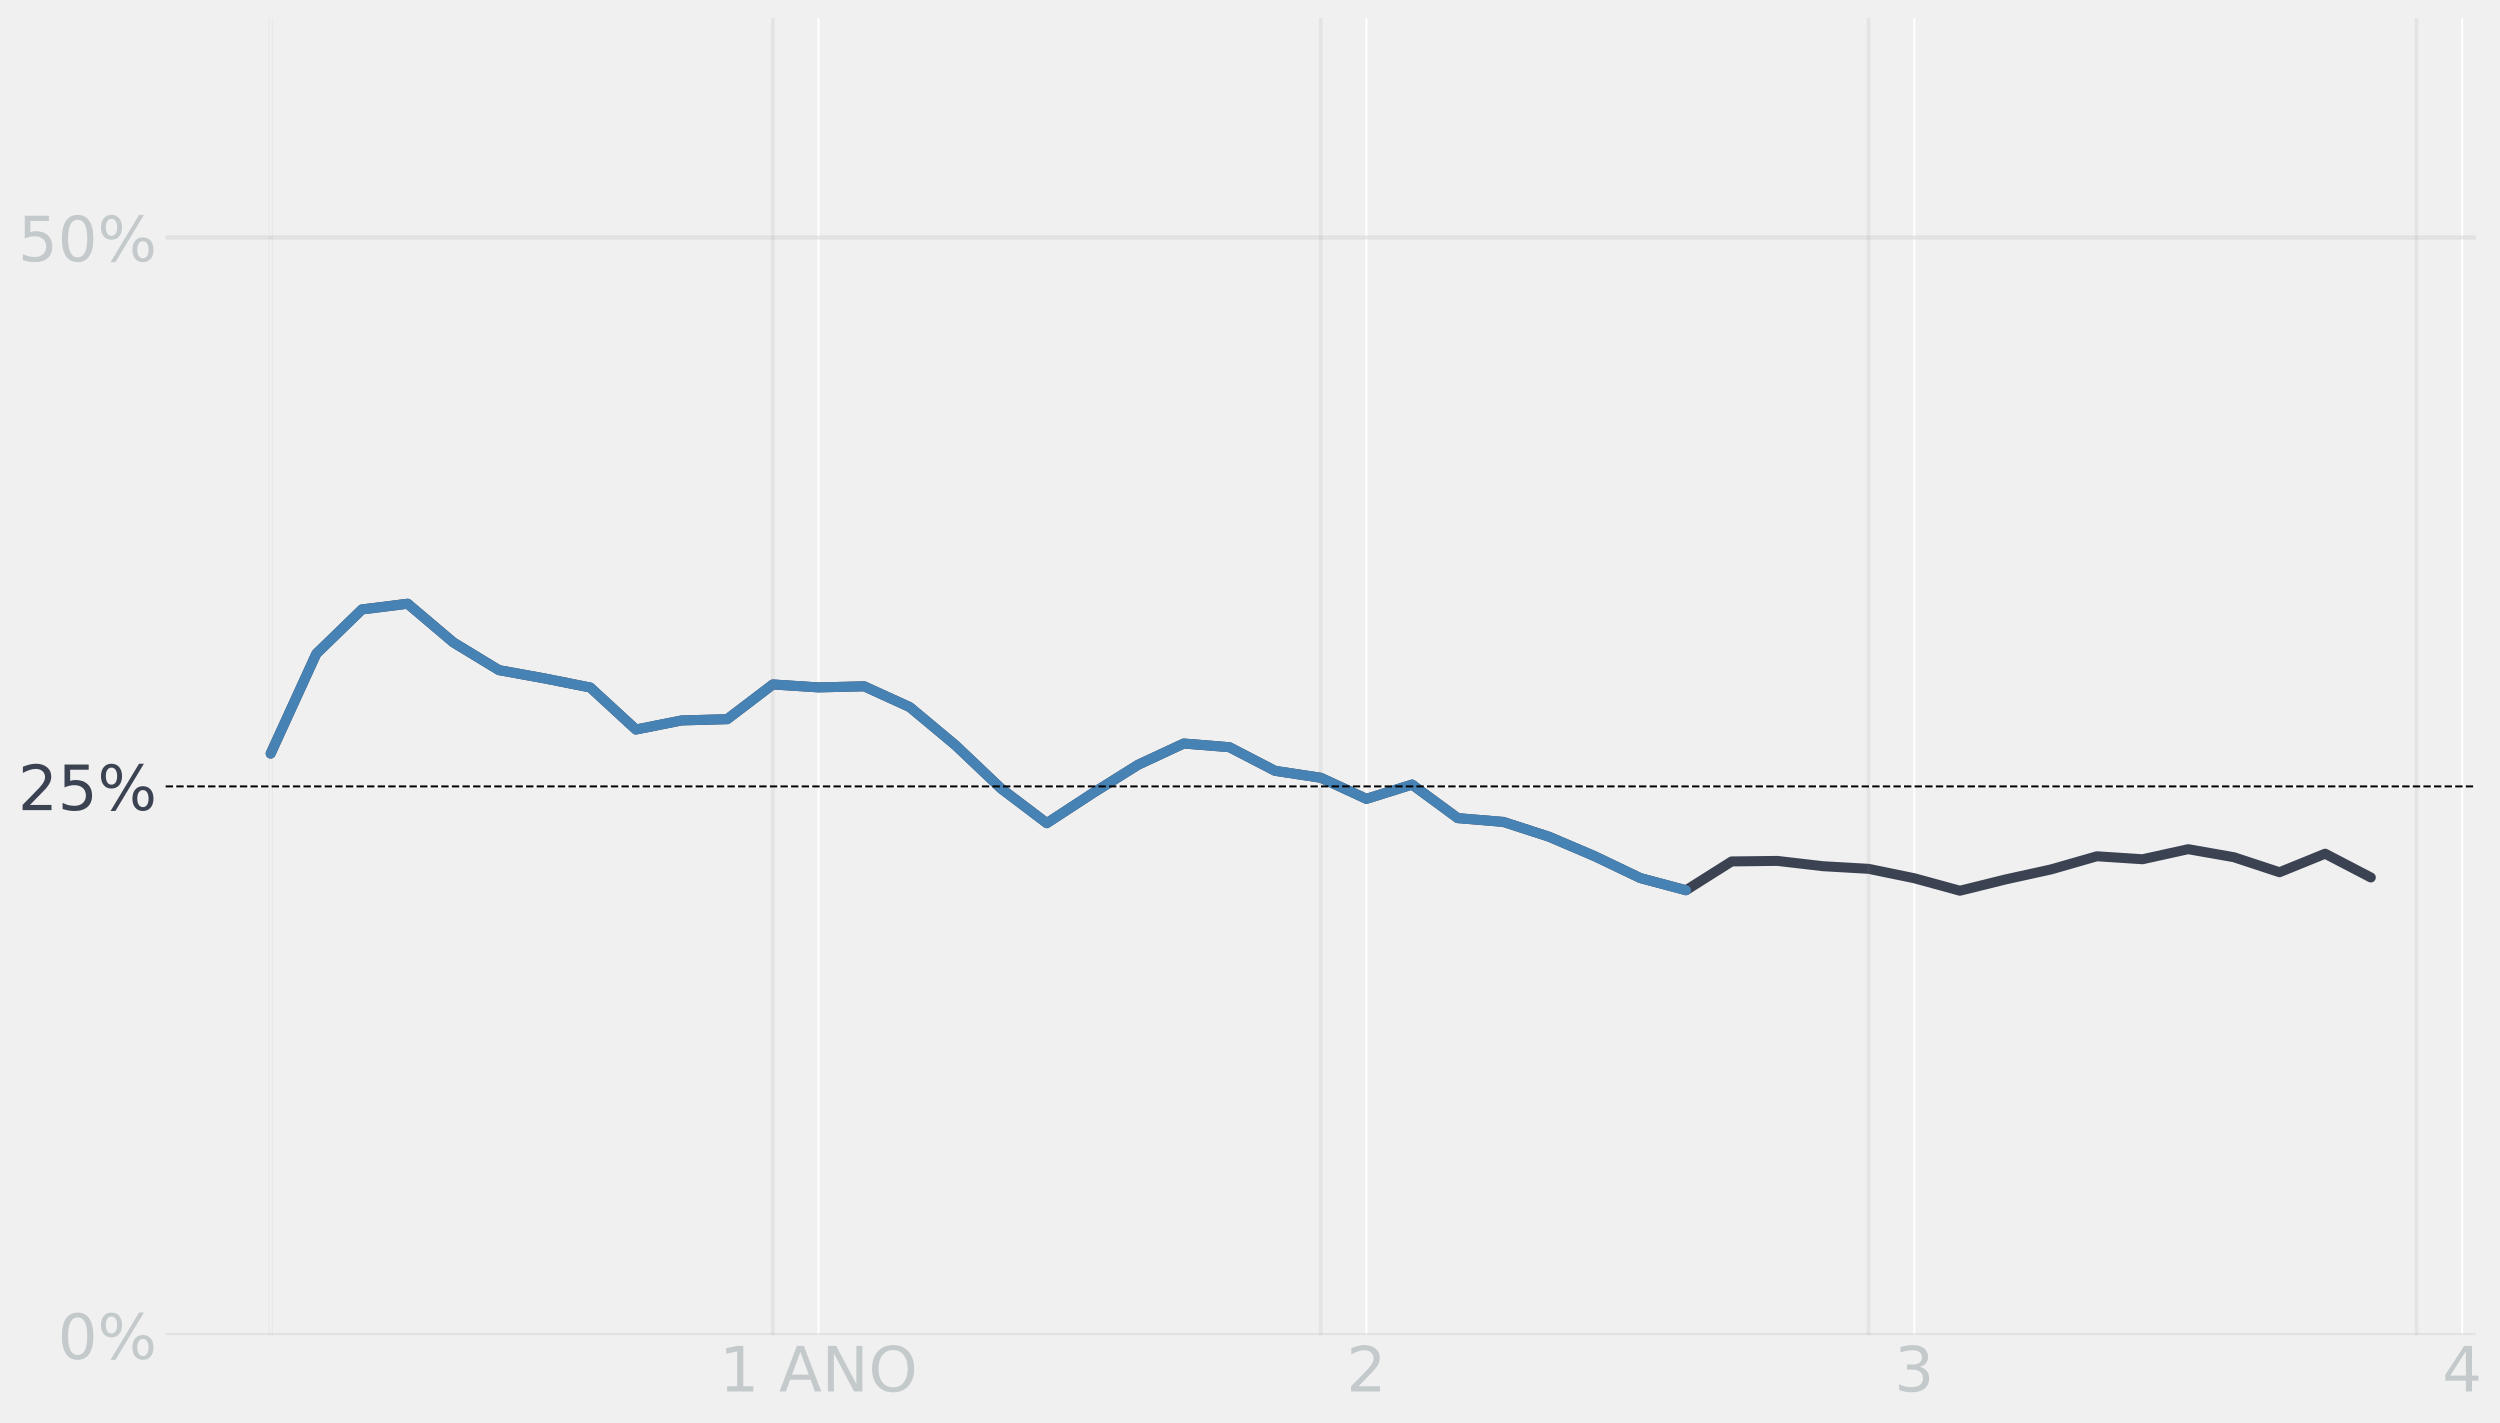
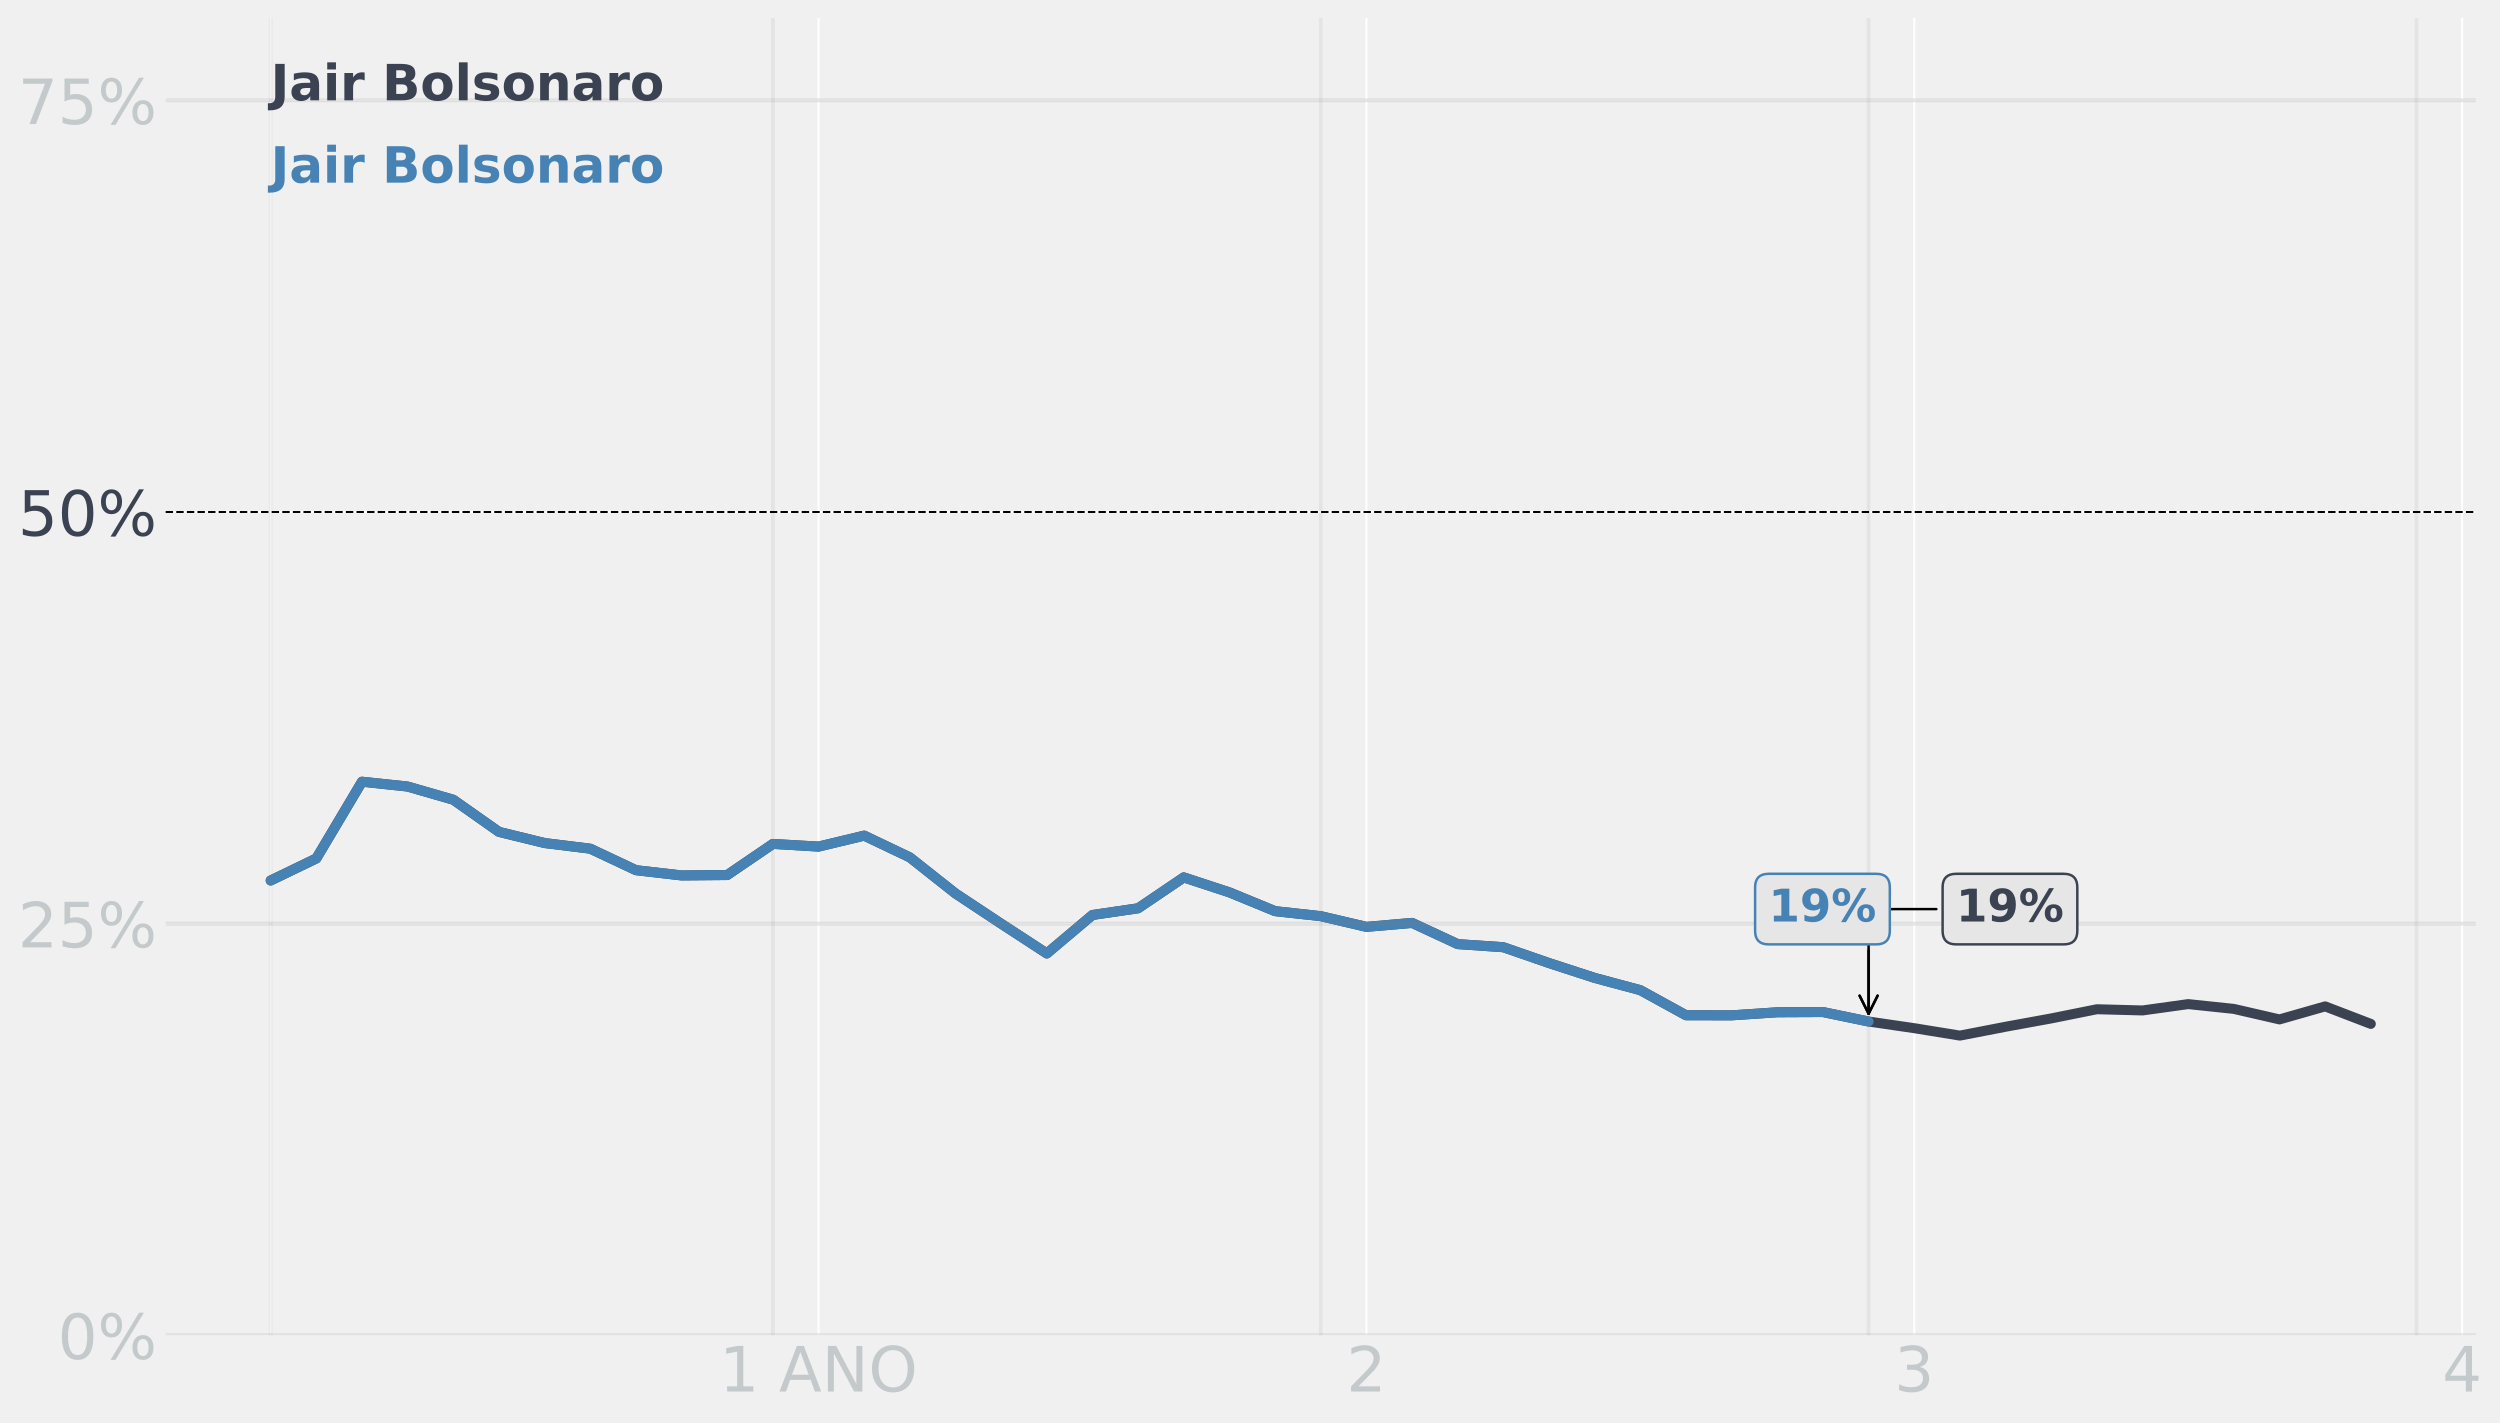
- <svg xmlns="http://www.w3.org/2000/svg" xmlns:xlink="http://www.w3.org/1999/xlink" height="568.995pt" version="1.1" viewBox="0 0 1000.035 568.995" width="1000.035pt">
+ <svg xmlns="http://www.w3.org/2000/svg" xmlns:xlink="http://www.w3.org/1999/xlink" height="568.995pt" version="1.1" viewBox="0 0 999.973 568.995" width="999.973pt">
  <defs>
    <style type="text/css">*{stroke-linecap:butt;stroke-linejoin:round;}</style>
  </defs>
  <g id="figure_1">
    <g id="patch_1">
-       <path d="M 0 568.995  L 1000.035 568.995  L 1000.035 0  L 0 0  z " style="fill:#f0f0f0;" />
+       <path d="M 0 568.995  L 999.973 568.995  L 999.973 0  L 0 0  z " style="fill:#f0f0f0;" />
    </g>
    <g id="axes_1">
      <g id="patch_2">
-         <path d="M 66.266 534.1  L 990.361 534.1  L 990.361 7.2  L 66.266 7.2  z " style="fill:#f0f0f0;" />
+         <path d="M 66.266 534.1  L 990.298 534.1  L 990.298 7.2  L 66.266 7.2  z " style="fill:#f0f0f0;" />
      </g>
      <g id="matplotlib.axis_1">
        <g id="xtick_1">
          <g id="line2d_1">
-             <path clip-path="url(#pde787b432a)" d="M 108.271 534.1  L 108.271 7.2  " style="fill:none;stroke:#ffffff;stroke-linecap:round;stroke-width:0.8;" />
+             <path clip-path="url(#p4e4e514808)" d="M 108.268 534.1  L 108.268 7.2  " style="fill:none;stroke:#ffffff;stroke-linecap:round;stroke-width:0.8;" />
          </g>
          <g id="line2d_2" />
        </g>
        <g id="xtick_2">
          <g id="line2d_3">
-             <path clip-path="url(#pde787b432a)" d="M 327.423 534.1  L 327.423 7.2  " style="fill:none;stroke:#ffffff;stroke-linecap:round;stroke-width:0.8;" />
+             <path clip-path="url(#p4e4e514808)" d="M 327.406 534.1  L 327.406 7.2  " style="fill:none;stroke:#ffffff;stroke-linecap:round;stroke-width:0.8;" />
          </g>
          <g id="line2d_4" />
          <g id="text_1">
-             <g style="fill:#c4c9cc;" transform="translate(287.7555 556.5961)scale(0.25 -0.25)">
-               <defs>
-                 <path d="M 794 531  L 1825 531  L 1825 4091  L 703 3866  L 703 4441  L 1819 4666  L 2450 4666  L 2450 531  L 3481 531  L 3481 0  L 794 0  L 794 531  z " id="DejaVuSans-31" transform="scale(0.015625)" />
-                 <path id="DejaVuSans-20" transform="scale(0.015625)" />
-                 <path d="M 2188 4044  L 1331 1722  L 3047 1722  L 2188 4044  z M 1831 4666  L 2547 4666  L 4325 0  L 3669 0  L 3244 1197  L 1141 1197  L 716 0  L 50 0  L 1831 4666  z " id="DejaVuSans-41" transform="scale(0.015625)" />
-                 <path d="M 628 4666  L 1478 4666  L 3547 763  L 3547 4666  L 4159 4666  L 4159 0  L 3309 0  L 1241 3903  L 1241 0  L 628 0  L 628 4666  z " id="DejaVuSans-4e" transform="scale(0.015625)" />
-                 <path d="M 2522 4238  Q 1834 4238 1429 3725  Q 1025 3213 1025 2328  Q 1025 1447 1429 934  Q 1834 422 2522 422  Q 3209 422 3611 934  Q 4013 1447 4013 2328  Q 4013 3213 3611 3725  Q 3209 4238 2522 4238  z M 2522 4750  Q 3503 4750 4090 4092  Q 4678 3434 4678 2328  Q 4678 1225 4090 567  Q 3503 -91 2522 -91  Q 1538 -91 948 565  Q 359 1222 359 2328  Q 359 3434 948 4092  Q 1538 4750 2522 4750  z " id="DejaVuSans-4f" transform="scale(0.015625)" />
-               </defs>
-               <use xlink:href="#DejaVuSans-31" />
-               <use x="63.623" xlink:href="#DejaVuSans-20" />
-               <use x="95.41" xlink:href="#DejaVuSans-41" />
-               <use x="163.818" xlink:href="#DejaVuSans-4e" />
-               <use x="238.623" xlink:href="#DejaVuSans-4f" />
+             <g style="fill:#c4c9cc;" transform="translate(287.7378 556.5961)scale(0.25 -0.25)">
+               <defs>
+                 <path d="M 12.406 8.297  L 28.516 8.297  L 28.516 63.922  L 10.984 60.406  L 10.984 69.391  L 28.422 72.906  L 38.281 72.906  L 38.281 8.297  L 54.391 8.297  L 54.391 0  L 12.406 0  z " id="DejaVuSans-49" />
+                 <path id="DejaVuSans-32" />
+                 <path d="M 34.188 63.188  L 20.797 26.906  L 47.609 26.906  z M 28.609 72.906  L 39.797 72.906  L 67.578 0  L 57.328 0  L 50.688 18.703  L 17.828 18.703  L 11.188 0  L 0.781 0  z " id="DejaVuSans-65" />
+                 <path d="M 9.812 72.906  L 23.094 72.906  L 55.422 11.922  L 55.422 72.906  L 64.984 72.906  L 64.984 0  L 51.703 0  L 19.391 60.984  L 19.391 0  L 9.812 0  z " id="DejaVuSans-78" />
+                 <path d="M 39.406 66.219  Q 28.656 66.219 22.328 58.203  Q 16.016 50.203 16.016 36.375  Q 16.016 22.609 22.328 14.594  Q 28.656 6.594 39.406 6.594  Q 50.141 6.594 56.422 14.594  Q 62.703 22.609 62.703 36.375  Q 62.703 50.203 56.422 58.203  Q 50.141 66.219 39.406 66.219  z M 39.406 74.219  Q 54.734 74.219 63.906 63.938  Q 73.094 53.656 73.094 36.375  Q 73.094 19.141 63.906 8.859  Q 54.734 -1.422 39.406 -1.422  Q 24.031 -1.422 14.812 8.828  Q 5.609 19.094 5.609 36.375  Q 5.609 53.656 14.812 63.938  Q 24.031 74.219 39.406 74.219  z " id="DejaVuSans-79" />
+               </defs>
+               <use xlink:href="#DejaVuSans-49" />
+               <use x="63.623" xlink:href="#DejaVuSans-32" />
+               <use x="95.41" xlink:href="#DejaVuSans-65" />
+               <use x="163.818" xlink:href="#DejaVuSans-78" />
+               <use x="238.623" xlink:href="#DejaVuSans-79" />
            </g>
          </g>
        </g>
        <g id="xtick_3">
          <g id="line2d_5">
-             <path clip-path="url(#pde787b432a)" d="M 546.576 534.1  L 546.576 7.2  " style="fill:none;stroke:#ffffff;stroke-linecap:round;stroke-width:0.8;" />
+             <path clip-path="url(#p4e4e514808)" d="M 546.544 534.1  L 546.544 7.2  " style="fill:none;stroke:#ffffff;stroke-linecap:round;stroke-width:0.8;" />
          </g>
          <g id="line2d_6" />
          <g id="text_2">
-             <g style="fill:#c4c9cc;" transform="translate(538.6231 556.5961)scale(0.25 -0.25)">
-               <defs>
-                 <path d="M 1228 531  L 3431 531  L 3431 0  L 469 0  L 469 531  Q 828 903 1448 1529  Q 2069 2156 2228 2338  Q 2531 2678 2651 2914  Q 2772 3150 2772 3378  Q 2772 3750 2511 3984  Q 2250 4219 1831 4219  Q 1534 4219 1204 4116  Q 875 4013 500 3803  L 500 4441  Q 881 4594 1212 4672  Q 1544 4750 1819 4750  Q 2544 4750 2975 4387  Q 3406 4025 3406 3419  Q 3406 3131 3298 2873  Q 3191 2616 2906 2266  Q 2828 2175 2409 1742  Q 1991 1309 1228 531  z " id="DejaVuSans-32" transform="scale(0.015625)" />
-               </defs>
-               <use xlink:href="#DejaVuSans-32" />
+             <g style="fill:#c4c9cc;" transform="translate(538.5906 556.5961)scale(0.25 -0.25)">
+               <defs>
+                 <path d="M 19.188 8.297  L 53.609 8.297  L 53.609 0  L 7.328 0  L 7.328 8.297  Q 12.938 14.109 22.625 23.891  Q 32.328 33.688 34.812 36.531  Q 39.547 41.844 41.422 45.531  Q 43.312 49.219 43.312 52.781  Q 43.312 58.594 39.234 62.25  Q 35.156 65.922 28.609 65.922  Q 23.969 65.922 18.812 64.312  Q 13.672 62.703 7.812 59.422  L 7.812 69.391  Q 13.766 71.781 18.938 73  Q 24.125 74.219 28.422 74.219  Q 39.75 74.219 46.484 68.547  Q 53.219 62.891 53.219 53.422  Q 53.219 48.922 51.531 44.891  Q 49.859 40.875 45.406 35.406  Q 44.188 33.984 37.641 27.219  Q 31.109 20.453 19.188 8.297  z " id="DejaVuSans-50" />
+               </defs>
+               <use xlink:href="#DejaVuSans-50" />
            </g>
          </g>
        </g>
        <g id="xtick_4">
          <g id="line2d_7">
-             <path clip-path="url(#pde787b432a)" d="M 765.729 534.1  L 765.729 7.2  " style="fill:none;stroke:#ffffff;stroke-linecap:round;stroke-width:0.8;" />
+             <path clip-path="url(#p4e4e514808)" d="M 765.682 534.1  L 765.682 7.2  " style="fill:none;stroke:#ffffff;stroke-linecap:round;stroke-width:0.8;" />
          </g>
          <g id="line2d_8" />
          <g id="text_3">
-             <g style="fill:#c4c9cc;" transform="translate(757.7758 556.5961)scale(0.25 -0.25)">
-               <defs>
-                 <path d="M 2597 2516  Q 3050 2419 3304 2112  Q 3559 1806 3559 1356  Q 3559 666 3084 287  Q 2609 -91 1734 -91  Q 1441 -91 1130 -33  Q 819 25 488 141  L 488 750  Q 750 597 1062 519  Q 1375 441 1716 441  Q 2309 441 2620 675  Q 2931 909 2931 1356  Q 2931 1769 2642 2001  Q 2353 2234 1838 2234  L 1294 2234  L 1294 2753  L 1863 2753  Q 2328 2753 2575 2939  Q 2822 3125 2822 3475  Q 2822 3834 2567 4026  Q 2313 4219 1838 4219  Q 1578 4219 1281 4162  Q 984 4106 628 3988  L 628 4550  Q 988 4650 1302 4700  Q 1616 4750 1894 4750  Q 2613 4750 3031 4423  Q 3450 4097 3450 3541  Q 3450 3153 3228 2886  Q 3006 2619 2597 2516  z " id="DejaVuSans-33" transform="scale(0.015625)" />
-               </defs>
-               <use xlink:href="#DejaVuSans-33" />
+             <g style="fill:#c4c9cc;" transform="translate(757.7285 556.5961)scale(0.25 -0.25)">
+               <defs>
+                 <path d="M 40.578 39.312  Q 47.656 37.797 51.625 33  Q 55.609 28.219 55.609 21.188  Q 55.609 10.406 48.188 4.484  Q 40.766 -1.422 27.094 -1.422  Q 22.516 -1.422 17.656 -0.516  Q 12.797 0.391 7.625 2.203  L 7.625 11.719  Q 11.719 9.328 16.594 8.109  Q 21.484 6.891 26.812 6.891  Q 36.078 6.891 40.938 10.547  Q 45.797 14.203 45.797 21.188  Q 45.797 27.641 41.281 31.266  Q 36.766 34.906 28.719 34.906  L 20.219 34.906  L 20.219 43.016  L 29.109 43.016  Q 36.375 43.016 40.234 45.922  Q 44.094 48.828 44.094 54.297  Q 44.094 59.906 40.109 62.906  Q 36.141 65.922 28.719 65.922  Q 24.656 65.922 20.016 65.031  Q 15.375 64.156 9.812 62.312  L 9.812 71.094  Q 15.438 72.656 20.344 73.438  Q 25.25 74.219 29.594 74.219  Q 40.828 74.219 47.359 69.109  Q 53.906 64.016 53.906 55.328  Q 53.906 49.266 50.438 45.094  Q 46.969 40.922 40.578 39.312  z " id="DejaVuSans-51" />
+               </defs>
+               <use xlink:href="#DejaVuSans-51" />
            </g>
          </g>
        </g>
        <g id="xtick_5">
          <g id="line2d_9">
-             <path clip-path="url(#pde787b432a)" d="M 984.882 534.1  L 984.882 7.2  " style="fill:none;stroke:#ffffff;stroke-linecap:round;stroke-width:0.8;" />
+             <path clip-path="url(#p4e4e514808)" d="M 984.82 534.1  L 984.82 7.2  " style="fill:none;stroke:#ffffff;stroke-linecap:round;stroke-width:0.8;" />
          </g>
          <g id="line2d_10" />
          <g id="text_4">
-             <g style="fill:#c4c9cc;" transform="translate(976.9286 556.5961)scale(0.25 -0.25)">
-               <defs>
-                 <path d="M 2419 4116  L 825 1625  L 2419 1625  L 2419 4116  z M 2253 4666  L 3047 4666  L 3047 1625  L 3713 1625  L 3713 1100  L 3047 1100  L 3047 0  L 2419 0  L 2419 1100  L 313 1100  L 313 1709  L 2253 4666  z " id="DejaVuSans-34" transform="scale(0.015625)" />
-               </defs>
-               <use xlink:href="#DejaVuSans-34" />
+             <g style="fill:#c4c9cc;" transform="translate(976.8665 556.5961)scale(0.25 -0.25)">
+               <defs>
+                 <path d="M 37.797 64.312  L 12.891 25.391  L 37.797 25.391  z M 35.203 72.906  L 47.609 72.906  L 47.609 25.391  L 58.016 25.391  L 58.016 17.188  L 47.609 17.188  L 47.609 0  L 37.797 0  L 37.797 17.188  L 4.891 17.188  L 4.891 26.703  z " id="DejaVuSans-52" />
+               </defs>
+               <use xlink:href="#DejaVuSans-52" />
            </g>
          </g>
        </g>
      </g>
      <g id="matplotlib.axis_2">
        <g id="ytick_1">
          <g id="line2d_11">
-             <path clip-path="url(#pde787b432a)" d="M 66.266 534.1  L 990.361 534.1  " style="fill:none;stroke:#ffffff;stroke-linecap:round;stroke-width:0.8;" />
+             <path clip-path="url(#p4e4e514808)" d="M 66.266 534.1  L 990.298 534.1  " style="fill:none;stroke:#ffffff;stroke-linecap:round;stroke-width:0.8;" />
          </g>
          <g id="line2d_12" />
          <g id="text_5">
            <g style="fill:#c4c9cc;" transform="translate(23.10625 543.598)scale(0.25 -0.25)">
              <defs>
-                 <path d="M 2034 4250  Q 1547 4250 1301 3770  Q 1056 3291 1056 2328  Q 1056 1369 1301 889  Q 1547 409 2034 409  Q 2525 409 2770 889  Q 3016 1369 3016 2328  Q 3016 3291 2770 3770  Q 2525 4250 2034 4250  z M 2034 4750  Q 2819 4750 3233 4129  Q 3647 3509 3647 2328  Q 3647 1150 3233 529  Q 2819 -91 2034 -91  Q 1250 -91 836 529  Q 422 1150 422 2328  Q 422 3509 836 4129  Q 1250 4750 2034 4750  z " id="DejaVuSans-30" transform="scale(0.015625)" />
-                 <path d="M 4653 2053  Q 4381 2053 4226 1822  Q 4072 1591 4072 1178  Q 4072 772 4226 539  Q 4381 306 4653 306  Q 4919 306 5073 539  Q 5228 772 5228 1178  Q 5228 1588 5073 1820  Q 4919 2053 4653 2053  z M 4653 2450  Q 5147 2450 5437 2106  Q 5728 1763 5728 1178  Q 5728 594 5436 251  Q 5144 -91 4653 -91  Q 4153 -91 3862 251  Q 3572 594 3572 1178  Q 3572 1766 3864 2108  Q 4156 2450 4653 2450  z M 1428 4353  Q 1159 4353 1004 4120  Q 850 3888 850 3481  Q 850 3069 1003 2837  Q 1156 2606 1428 2606  Q 1700 2606 1854 2837  Q 2009 3069 2009 3481  Q 2009 3884 1853 4118  Q 1697 4353 1428 4353  z M 4250 4750  L 4750 4750  L 1831 -91  L 1331 -91  L 4250 4750  z M 1428 4750  Q 1922 4750 2215 4408  Q 2509 4066 2509 3481  Q 2509 2891 2217 2550  Q 1925 2209 1428 2209  Q 931 2209 642 2551  Q 353 2894 353 3481  Q 353 4063 643 4406  Q 934 4750 1428 4750  z " id="DejaVuSans-25" transform="scale(0.015625)" />
-               </defs>
-               <use xlink:href="#DejaVuSans-30" />
-               <use x="63.623" xlink:href="#DejaVuSans-25" />
+                 <path d="M 31.781 66.406  Q 24.172 66.406 20.328 58.906  Q 16.5 51.422 16.5 36.375  Q 16.5 21.391 20.328 13.891  Q 24.172 6.391 31.781 6.391  Q 39.453 6.391 43.281 13.891  Q 47.125 21.391 47.125 36.375  Q 47.125 51.422 43.281 58.906  Q 39.453 66.406 31.781 66.406  z M 31.781 74.219  Q 44.047 74.219 50.516 64.516  Q 56.984 54.828 56.984 36.375  Q 56.984 17.969 50.516 8.266  Q 44.047 -1.422 31.781 -1.422  Q 19.531 -1.422 13.062 8.266  Q 6.594 17.969 6.594 36.375  Q 6.594 54.828 13.062 64.516  Q 19.531 74.219 31.781 74.219  z " id="DejaVuSans-48" />
+                 <path d="M 72.703 32.078  Q 68.453 32.078 66.031 28.469  Q 63.625 24.859 63.625 18.406  Q 63.625 12.062 66.031 8.422  Q 68.453 4.781 72.703 4.781  Q 76.859 4.781 79.266 8.422  Q 81.688 12.062 81.688 18.406  Q 81.688 24.812 79.266 28.438  Q 76.859 32.078 72.703 32.078  z M 72.703 38.281  Q 80.422 38.281 84.953 32.906  Q 89.5 27.547 89.5 18.406  Q 89.5 9.281 84.938 3.922  Q 80.375 -1.422 72.703 -1.422  Q 64.891 -1.422 60.344 3.922  Q 55.812 9.281 55.812 18.406  Q 55.812 27.594 60.375 32.938  Q 64.938 38.281 72.703 38.281  z M 22.312 68.016  Q 18.109 68.016 15.688 64.375  Q 13.281 60.75 13.281 54.391  Q 13.281 47.953 15.672 44.328  Q 18.062 40.719 22.312 40.719  Q 26.562 40.719 28.969 44.328  Q 31.391 47.953 31.391 54.391  Q 31.391 60.688 28.953 64.344  Q 26.516 68.016 22.312 68.016  z M 66.406 74.219  L 74.219 74.219  L 28.609 -1.422  L 20.797 -1.422  z M 22.312 74.219  Q 30.031 74.219 34.609 68.875  Q 39.203 63.531 39.203 54.391  Q 39.203 45.172 34.641 39.844  Q 30.078 34.516 22.312 34.516  Q 14.547 34.516 10.031 39.859  Q 5.516 45.219 5.516 54.391  Q 5.516 63.484 10.047 68.844  Q 14.594 74.219 22.312 74.219  z " id="DejaVuSans-37" />
+               </defs>
+               <use xlink:href="#DejaVuSans-48" />
+               <use x="63.623" xlink:href="#DejaVuSans-37" />
            </g>
          </g>
        </g>
        <g id="ytick_2">
          <g id="line2d_13">
-             <path clip-path="url(#pde787b432a)" d="M 66.266 314.558  L 990.361 314.558  " style="fill:none;stroke:#ffffff;stroke-linecap:round;stroke-width:0.8;" />
+             <path clip-path="url(#p4e4e514808)" d="M 66.266 369.444  L 990.298 369.444  " style="fill:none;stroke:#ffffff;stroke-linecap:round;stroke-width:0.8;" />
          </g>
          <g id="line2d_14" />
          <g id="text_6">
-             <g style="fill:#3b4252;" transform="translate(7.2 324.0564)scale(0.25 -0.25)">
-               <defs>
-                 <path d="M 691 4666  L 3169 4666  L 3169 4134  L 1269 4134  L 1269 2991  Q 1406 3038 1543 3061  Q 1681 3084 1819 3084  Q 2600 3084 3056 2656  Q 3513 2228 3513 1497  Q 3513 744 3044 326  Q 2575 -91 1722 -91  Q 1428 -91 1123 -41  Q 819 9 494 109  L 494 744  Q 775 591 1075 516  Q 1375 441 1709 441  Q 2250 441 2565 725  Q 2881 1009 2881 1497  Q 2881 1984 2565 2268  Q 2250 2553 1709 2553  Q 1456 2553 1204 2497  Q 953 2441 691 2322  L 691 4666  z " id="DejaVuSans-35" transform="scale(0.015625)" />
-               </defs>
-               <use xlink:href="#DejaVuSans-32" />
-               <use x="63.623" xlink:href="#DejaVuSans-35" />
-               <use x="127.246" xlink:href="#DejaVuSans-25" />
+             <g style="fill:#c4c9cc;" transform="translate(7.2 378.9418)scale(0.25 -0.25)">
+               <defs>
+                 <path d="M 10.797 72.906  L 49.516 72.906  L 49.516 64.594  L 19.828 64.594  L 19.828 46.734  Q 21.969 47.469 24.109 47.828  Q 26.266 48.188 28.422 48.188  Q 40.625 48.188 47.75 41.5  Q 54.891 34.812 54.891 23.391  Q 54.891 11.625 47.562 5.094  Q 40.234 -1.422 26.906 -1.422  Q 22.312 -1.422 17.547 -0.641  Q 12.797 0.141 7.719 1.703  L 7.719 11.625  Q 12.109 9.234 16.797 8.062  Q 21.484 6.891 26.703 6.891  Q 35.156 6.891 40.078 11.328  Q 45.016 15.766 45.016 23.391  Q 45.016 31 40.078 35.438  Q 35.156 39.891 26.703 39.891  Q 22.75 39.891 18.812 39.016  Q 14.891 38.141 10.797 36.281  z " id="DejaVuSans-53" />
+               </defs>
+               <use xlink:href="#DejaVuSans-50" />
+               <use x="63.623" xlink:href="#DejaVuSans-53" />
+               <use x="127.246" xlink:href="#DejaVuSans-37" />
            </g>
          </g>
        </g>
        <g id="ytick_3">
          <g id="line2d_15">
-             <path clip-path="url(#pde787b432a)" d="M 66.266 95.017  L 990.361 95.017  " style="fill:none;stroke:#ffffff;stroke-linecap:round;stroke-width:0.8;" />
+             <path clip-path="url(#p4e4e514808)" d="M 66.266 204.787  L 990.298 204.787  " style="fill:none;stroke:#ffffff;stroke-linecap:round;stroke-width:0.8;" />
          </g>
          <g id="line2d_16" />
          <g id="text_7">
-             <g style="fill:#c4c9cc;" transform="translate(7.2 104.5147)scale(0.25 -0.25)">
-               <use xlink:href="#DejaVuSans-35" />
-               <use x="63.623" xlink:href="#DejaVuSans-30" />
-               <use x="127.246" xlink:href="#DejaVuSans-25" />
-             </g>
-           </g>
-         </g>
-       </g>
-       <g id="line2d_17">
-         <path clip-path="url(#pde787b432a)" d="M 108.271 301.429  L 126.533 261.517  L 144.796 243.779  L 163.059 241.494  L 181.322 256.962  L 199.584 268.065  L 217.847 271.376  L 236.11 275.016  L 254.373 291.822  L 272.635 288.187  L 290.898 287.68  L 309.161 273.789  L 327.423 274.971  L 345.686 274.534  L 363.949 282.872  L 382.212 298.105  L 400.474 315.444  L 418.737 329.282  L 437 317.349  L 455.263 305.916  L 473.525 297.416  L 491.788 298.891  L 510.051 308.345  L 528.313 311.112  L 546.576 319.555  L 564.839 313.836  L 583.102 327.26  L 601.364 328.778  L 619.627 334.707  L 637.89 342.494  L 656.153 351.238  L 674.415 356.112  L 692.678 344.586  L 710.941 344.37  L 729.203 346.493  L 747.466 347.545  L 765.729 351.303  L 783.992 356.307  L 802.254 351.785  L 820.517 347.763  L 838.78 342.517  L 857.043 343.713  L 875.305 339.684  L 893.568 342.894  L 911.831 348.908  L 930.094 341.489  L 948.356 350.999  " style="fill:none;stroke:#3b4252;stroke-linecap:round;stroke-width:4;" />
-       </g>
-       <g id="line2d_18">
-         <path clip-path="url(#pde787b432a)" d="M 108.271 301.429  L 126.533 261.517  L 144.796 243.779  L 163.059 241.494  L 181.322 256.962  L 199.584 268.065  L 217.847 271.376  L 236.11 275.016  L 254.373 291.822  L 272.635 288.187  L 290.898 287.68  L 309.161 273.789  L 327.423 274.971  L 345.686 274.534  L 363.949 282.872  L 382.212 298.105  L 400.474 315.444  L 418.737 329.282  L 437 317.349  L 455.263 305.916  L 473.525 297.416  L 491.788 298.891  L 510.051 308.345  L 528.313 311.112  L 546.576 319.555  L 564.839 313.836  L 583.102 327.26  L 601.364 328.778  L 619.627 334.707  L 637.89 342.494  L 656.153 351.238  L 674.415 356.112  " style="fill:none;stroke:#4682b4;stroke-linecap:round;stroke-width:4;" />
+             <g style="fill:#3b4252;" transform="translate(7.2 214.2855)scale(0.25 -0.25)">
+               <use xlink:href="#DejaVuSans-53" />
+               <use x="63.623" xlink:href="#DejaVuSans-48" />
+               <use x="127.246" xlink:href="#DejaVuSans-37" />
+             </g>
+           </g>
+         </g>
+         <g id="ytick_4">
+           <g id="line2d_17">
+             <path clip-path="url(#p4e4e514808)" d="M 66.266 40.131  L 990.298 40.131  " style="fill:none;stroke:#ffffff;stroke-linecap:round;stroke-width:0.8;" />
+           </g>
+           <g id="line2d_18" />
+           <g id="text_8">
+             <g style="fill:#c4c9cc;" transform="translate(7.2 49.6293)scale(0.25 -0.25)">
+               <defs>
+                 <path d="M 8.203 72.906  L 55.078 72.906  L 55.078 68.703  L 28.609 0  L 18.312 0  L 43.219 64.594  L 8.203 64.594  z " id="DejaVuSans-55" />
+               </defs>
+               <use xlink:href="#DejaVuSans-55" />
+               <use x="63.623" xlink:href="#DejaVuSans-53" />
+               <use x="127.246" xlink:href="#DejaVuSans-37" />
+             </g>
+           </g>
+         </g>
      </g>
      <g id="line2d_19">
-         <path clip-path="url(#pde787b432a)" d="M 108.271 534.1  L 108.271 7.2  " style="fill:none;stroke:#808080;stroke-linecap:round;stroke-opacity:0.1;stroke-width:1.5;" />
+         <path clip-path="url(#p4e4e514808)" d="M 108.268 352.189  L 126.529 343.369  L 144.791 312.673  L 163.052 314.613  L 181.314 319.886  L 199.575 332.744  L 217.837 337.208  L 236.098 339.462  L 254.36 348.062  L 272.621 350.171  L 290.883 350.005  L 309.144 337.564  L 327.406 338.628  L 345.667 334.238  L 363.929 342.949  L 382.19 357.384  L 400.452 369.47  L 418.713 381.377  L 436.975 365.983  L 455.236 363.3  L 473.498 350.946  L 491.759 356.944  L 510.021 364.448  L 528.282 366.454  L 546.544 370.739  L 564.805 369.147  L 583.067 377.633  L 601.328 378.884  L 619.59 385.214  L 637.851 391.155  L 656.113 396.064  L 674.374 406.088  L 692.636 406.125  L 710.897 404.898  L 729.159 404.806  L 747.42 408.594  L 765.682 411.265  L 783.943 414.229  L 802.205 410.692  L 820.466 407.357  L 838.728 403.684  L 856.989 404.169  L 875.251 401.63  L 893.512 403.548  L 911.774 407.754  L 930.035 402.541  L 948.297 409.55  " style="fill:none;stroke:#3b4252;stroke-linecap:round;stroke-width:4;" />
      </g>
      <g id="line2d_20">
-         <path clip-path="url(#pde787b432a)" d="M 309.161 534.1  L 309.161 7.2  " style="fill:none;stroke:#808080;stroke-linecap:round;stroke-opacity:0.1;stroke-width:1.5;" />
+         <path clip-path="url(#p4e4e514808)" d="M 108.268 352.189  L 126.529 343.369  L 144.791 312.673  L 163.052 314.613  L 181.314 319.886  L 199.575 332.744  L 217.837 337.208  L 236.098 339.462  L 254.36 348.062  L 272.621 350.171  L 290.883 350.005  L 309.144 337.564  L 327.406 338.628  L 345.667 334.238  L 363.929 342.949  L 382.19 357.384  L 400.452 369.47  L 418.713 381.377  L 436.975 365.983  L 455.236 363.3  L 473.498 350.946  L 491.759 356.944  L 510.021 364.448  L 528.282 366.454  L 546.544 370.739  L 564.805 369.147  L 583.067 377.633  L 601.328 378.884  L 619.59 385.214  L 637.851 391.155  L 656.113 396.064  L 674.374 406.088  L 692.636 406.125  L 710.897 404.898  L 729.159 404.806  L 747.42 408.594  " style="fill:none;stroke:#4682b4;stroke-linecap:round;stroke-width:4;" />
      </g>
      <g id="line2d_21">
-         <path clip-path="url(#pde787b432a)" d="M 528.313 534.1  L 528.313 7.2  " style="fill:none;stroke:#808080;stroke-linecap:round;stroke-opacity:0.1;stroke-width:1.5;" />
+         <path clip-path="url(#p4e4e514808)" d="M 108.268 534.1  L 108.268 7.2  " style="fill:none;stroke:#808080;stroke-linecap:round;stroke-opacity:0.1;stroke-width:1.5;" />
      </g>
      <g id="line2d_22">
-         <path clip-path="url(#pde787b432a)" d="M 747.466 534.1  L 747.466 7.2  " style="fill:none;stroke:#808080;stroke-linecap:round;stroke-opacity:0.1;stroke-width:1.5;" />
+         <path clip-path="url(#p4e4e514808)" d="M 309.144 534.1  L 309.144 7.2  " style="fill:none;stroke:#808080;stroke-linecap:round;stroke-opacity:0.1;stroke-width:1.5;" />
      </g>
      <g id="line2d_23">
-         <path clip-path="url(#pde787b432a)" d="M 966.619 534.1  L 966.619 7.2  " style="fill:none;stroke:#808080;stroke-linecap:round;stroke-opacity:0.1;stroke-width:1.5;" />
+         <path clip-path="url(#p4e4e514808)" d="M 528.282 534.1  L 528.282 7.2  " style="fill:none;stroke:#808080;stroke-linecap:round;stroke-opacity:0.1;stroke-width:1.5;" />
      </g>
      <g id="line2d_24">
-         <path clip-path="url(#pde787b432a)" d="M 66.266 534.1  L 990.361 534.1  " style="fill:none;stroke:#808080;stroke-linecap:round;stroke-opacity:0.2;stroke-width:1.5;" />
+         <path clip-path="url(#p4e4e514808)" d="M 747.42 534.1  L 747.42 7.2  " style="fill:none;stroke:#808080;stroke-linecap:round;stroke-opacity:0.1;stroke-width:1.5;" />
      </g>
      <g id="line2d_25">
-         <path clip-path="url(#pde787b432a)" d="M 66.266 314.558  L 990.361 314.558  " style="fill:none;stroke:#000000;stroke-dasharray:2.96,1.28;stroke-dashoffset:0;stroke-width:0.8;" />
+         <path clip-path="url(#p4e4e514808)" d="M 966.558 534.1  L 966.558 7.2  " style="fill:none;stroke:#808080;stroke-linecap:round;stroke-opacity:0.1;stroke-width:1.5;" />
      </g>
      <g id="line2d_26">
-         <path clip-path="url(#pde787b432a)" d="M 66.266 95.017  L 990.361 95.017  " style="fill:none;stroke:#808080;stroke-linecap:round;stroke-opacity:0.2;stroke-width:1.5;" />
+         <path clip-path="url(#p4e4e514808)" d="M 66.266 534.1  L 990.298 534.1  " style="fill:none;stroke:#808080;stroke-linecap:round;stroke-opacity:0.2;stroke-width:1.5;" />
+       </g>
+       <g id="line2d_27">
+         <path clip-path="url(#p4e4e514808)" d="M 66.266 369.444  L 990.298 369.444  " style="fill:none;stroke:#808080;stroke-linecap:round;stroke-opacity:0.2;stroke-width:1.5;" />
+       </g>
+       <g id="line2d_28">
+         <path clip-path="url(#p4e4e514808)" d="M 66.266 204.787  L 990.298 204.787  " style="fill:none;stroke:#000000;stroke-dasharray:2.96,1.28;stroke-dashoffset:0;stroke-width:0.8;" />
+       </g>
+       <g id="line2d_29">
+         <path clip-path="url(#p4e4e514808)" d="M 66.266 40.131  L 990.298 40.131  " style="fill:none;stroke:#808080;stroke-linecap:round;stroke-opacity:0.2;stroke-width:1.5;" />
+       </g>
+       <g id="text_9">
+         <g style="fill:#4682b4;" transform="translate(108.2678 73.0625)scale(0.2 -0.2)">
+           <defs>
+             <path d="M 9.188 72.906  L 27.984 72.906  L 27.984 7.078  Q 27.984 -6.547 20.578 -13.281  Q 13.188 -20.016 -1.812 -20.016  L -5.609 -20.016  L -5.609 -5.812  L -2.688 -5.812  Q 3.172 -5.812 6.172 -2.531  Q 9.188 0.734 9.188 7.078  z " id="DejaVuSans-Bold-74" />
+             <path d="M 32.906 24.609  Q 27.438 24.609 24.672 22.75  Q 21.922 20.906 21.922 17.281  Q 21.922 13.969 24.141 12.078  Q 26.375 10.203 30.328 10.203  Q 35.25 10.203 38.625 13.734  Q 42 17.281 42 22.609  L 42 24.609  z M 59.625 31.203  L 59.625 0  L 42 0  L 42 8.109  Q 38.484 3.125 34.078 0.844  Q 29.688 -1.422 23.391 -1.422  Q 14.891 -1.422 9.594 3.531  Q 4.297 8.5 4.297 16.406  Q 4.297 26.031 10.906 30.516  Q 17.531 35.016 31.688 35.016  L 42 35.016  L 42 36.375  Q 42 40.531 38.719 42.453  Q 35.453 44.391 28.516 44.391  Q 22.906 44.391 18.062 43.266  Q 13.234 42.141 9.078 39.891  L 9.078 53.219  Q 14.703 54.594 20.359 55.297  Q 26.031 56 31.688 56  Q 46.484 56 53.047 50.172  Q 59.625 44.344 59.625 31.203  z " id="DejaVuSans-Bold-97" />
+             <path d="M 8.406 54.688  L 25.875 54.688  L 25.875 0  L 8.406 0  z M 8.406 75.984  L 25.875 75.984  L 25.875 61.719  L 8.406 61.719  z " id="DejaVuSans-Bold-105" />
+             <path d="M 49.031 39.797  Q 46.734 40.875 44.453 41.375  Q 42.188 41.891 39.891 41.891  Q 33.156 41.891 29.516 37.562  Q 25.875 33.25 25.875 25.203  L 25.875 0  L 8.406 0  L 8.406 54.688  L 25.875 54.688  L 25.875 45.703  Q 29.25 51.078 33.609 53.531  Q 37.984 56 44.094 56  Q 44.969 56 45.984 55.922  Q 47.016 55.859 48.969 55.609  z " id="DejaVuSans-Bold-114" />
+             <path id="DejaVuSans-Bold-32" />
+             <path d="M 38.375 44.672  Q 42.828 44.672 45.109 46.625  Q 47.406 48.578 47.406 52.391  Q 47.406 56.156 45.109 58.125  Q 42.828 60.109 38.375 60.109  L 27.984 60.109  L 27.984 44.672  z M 39.016 12.797  Q 44.672 12.797 47.531 15.188  Q 50.391 17.578 50.391 22.406  Q 50.391 27.156 47.562 29.516  Q 44.734 31.891 39.016 31.891  L 27.984 31.891  L 27.984 12.797  z M 56.5 39.016  Q 62.547 37.25 65.859 32.516  Q 69.188 27.781 69.188 20.906  Q 69.188 10.359 62.062 5.172  Q 54.938 0 40.375 0  L 9.188 0  L 9.188 72.906  L 37.406 72.906  Q 52.594 72.906 59.406 68.312  Q 66.219 63.719 66.219 53.609  Q 66.219 48.297 63.719 44.562  Q 61.234 40.828 56.5 39.016  z " id="DejaVuSans-Bold-66" />
+             <path d="M 34.422 43.5  Q 28.609 43.5 25.562 39.328  Q 22.516 35.156 22.516 27.297  Q 22.516 19.438 25.562 15.25  Q 28.609 11.078 34.422 11.078  Q 40.141 11.078 43.156 15.25  Q 46.188 19.438 46.188 27.297  Q 46.188 35.156 43.156 39.328  Q 40.141 43.5 34.422 43.5  z M 34.422 56  Q 48.531 56 56.469 48.375  Q 64.406 40.766 64.406 27.297  Q 64.406 13.812 56.469 6.188  Q 48.531 -1.422 34.422 -1.422  Q 20.266 -1.422 12.281 6.188  Q 4.297 13.812 4.297 27.297  Q 4.297 40.766 12.281 48.375  Q 20.266 56 34.422 56  z " id="DejaVuSans-Bold-111" />
+             <path d="M 8.406 75.984  L 25.875 75.984  L 25.875 0  L 8.406 0  z " id="DejaVuSans-Bold-108" />
+             <path d="M 51.125 52.984  L 51.125 39.703  Q 45.516 42.047 40.281 43.219  Q 35.062 44.391 30.422 44.391  Q 25.438 44.391 23.016 43.141  Q 20.609 41.891 20.609 39.312  Q 20.609 37.203 22.438 36.078  Q 24.266 34.969 29 34.422  L 32.078 33.984  Q 45.516 32.281 50.141 28.375  Q 54.781 24.469 54.781 16.109  Q 54.781 7.375 48.328 2.969  Q 41.891 -1.422 29.109 -1.422  Q 23.688 -1.422 17.891 -0.562  Q 12.109 0.297 6 2  L 6 15.281  Q 11.234 12.75 16.719 11.469  Q 22.219 10.203 27.875 10.203  Q 33.016 10.203 35.594 11.609  Q 38.188 13.031 38.188 15.828  Q 38.188 18.172 36.406 19.312  Q 34.625 20.453 29.297 21.094  L 26.219 21.484  Q 14.547 22.953 9.859 26.906  Q 5.172 30.859 5.172 38.922  Q 5.172 47.609 11.125 51.797  Q 17.094 56 29.391 56  Q 34.234 56 39.547 55.266  Q 44.875 54.547 51.125 52.984  z " id="DejaVuSans-Bold-115" />
+             <path d="M 63.375 33.297  L 63.375 0  L 45.797 0  L 45.797 5.422  L 45.797 25.484  Q 45.797 32.562 45.484 35.25  Q 45.172 37.938 44.391 39.203  Q 43.359 40.922 41.594 41.875  Q 39.844 42.828 37.594 42.828  Q 32.125 42.828 29 38.594  Q 25.875 34.375 25.875 26.906  L 25.875 0  L 8.406 0  L 8.406 54.688  L 25.875 54.688  L 25.875 46.688  Q 29.828 51.469 34.266 53.734  Q 38.719 56 44.094 56  Q 53.562 56 58.469 50.188  Q 63.375 44.391 63.375 33.297  z " id="DejaVuSans-Bold-110" />
+           </defs>
+           <use xlink:href="#DejaVuSans-Bold-74" />
+           <use x="37.207" xlink:href="#DejaVuSans-Bold-97" />
+           <use x="104.688" xlink:href="#DejaVuSans-Bold-105" />
+           <use x="138.965" xlink:href="#DejaVuSans-Bold-114" />
+           <use x="188.281" xlink:href="#DejaVuSans-Bold-32" />
+           <use x="223.096" xlink:href="#DejaVuSans-Bold-66" />
+           <use x="299.316" xlink:href="#DejaVuSans-Bold-111" />
+           <use x="368.018" xlink:href="#DejaVuSans-Bold-108" />
+           <use x="402.295" xlink:href="#DejaVuSans-Bold-115" />
+           <use x="461.816" xlink:href="#DejaVuSans-Bold-111" />
+           <use x="530.518" xlink:href="#DejaVuSans-Bold-110" />
+           <use x="601.709" xlink:href="#DejaVuSans-Bold-97" />
+           <use x="669.189" xlink:href="#DejaVuSans-Bold-114" />
+           <use x="718.506" xlink:href="#DejaVuSans-Bold-111" />
+         </g>
+       </g>
+       <g id="text_10">
+         <g style="fill:#3b4252;" transform="translate(108.2678 40.13125)scale(0.2 -0.2)">
+           <use xlink:href="#DejaVuSans-Bold-74" />
+           <use x="37.207" xlink:href="#DejaVuSans-Bold-97" />
+           <use x="104.688" xlink:href="#DejaVuSans-Bold-105" />
+           <use x="138.965" xlink:href="#DejaVuSans-Bold-114" />
+           <use x="188.281" xlink:href="#DejaVuSans-Bold-32" />
+           <use x="223.096" xlink:href="#DejaVuSans-Bold-66" />
+           <use x="299.316" xlink:href="#DejaVuSans-Bold-111" />
+           <use x="368.018" xlink:href="#DejaVuSans-Bold-108" />
+           <use x="402.295" xlink:href="#DejaVuSans-Bold-115" />
+           <use x="461.816" xlink:href="#DejaVuSans-Bold-111" />
+           <use x="530.518" xlink:href="#DejaVuSans-Bold-110" />
+           <use x="601.709" xlink:href="#DejaVuSans-Bold-97" />
+           <use x="669.189" xlink:href="#DejaVuSans-Bold-114" />
+           <use x="718.506" xlink:href="#DejaVuSans-Bold-111" />
+         </g>
+       </g>
+       <g id="patch_3">
+         <path d="M 774.518 363.627  L 757.42 363.627  Q 747.42 363.627 747.42 373.627  L 747.42 405.474  " style="fill:none;stroke:#000000;stroke-linecap:round;" />
+         <path d="M 751.02 398.274  L 747.42 405.474  L 743.82 398.274  " style="fill:none;stroke:#000000;stroke-linecap:round;" />
+       </g>
+       <g id="text_11">
+         <g id="patch_4">
+           <path d="M 782.42 377.737  L 825.505 377.737  Q 830.905 377.737 830.905 372.337  L 830.905 354.917  Q 830.905 349.517 825.505 349.517  L 782.42 349.517  Q 777.02 349.517 777.02 354.917  L 777.02 372.337  Q 777.02 377.737 782.42 377.737  z " style="fill:#e6e6e6;stroke:#3b4252;stroke-linejoin:miter;" />
+         </g>
+         <g style="fill:#3b4252;" transform="translate(782.4202 368.5938)scale(0.18 -0.18)">
+           <defs>
+             <path d="M 11.719 12.984  L 28.328 12.984  L 28.328 60.109  L 11.281 56.594  L 11.281 69.391  L 28.219 72.906  L 46.094 72.906  L 46.094 12.984  L 62.703 12.984  L 62.703 0  L 11.719 0  z " id="DejaVuSans-Bold-49" />
+             <path d="M 10.016 1.609  L 10.016 15.094  Q 14.5 12.984 18.594 11.938  Q 22.703 10.891 26.703 10.891  Q 35.109 10.891 39.797 15.547  Q 44.484 20.219 45.312 29.391  Q 42 26.953 38.234 25.734  Q 34.469 24.516 30.078 24.516  Q 18.891 24.516 12.031 31.031  Q 5.172 37.547 5.172 48.188  Q 5.172 59.969 12.812 67.047  Q 20.453 74.125 33.297 74.125  Q 47.562 74.125 55.375 64.5  Q 63.188 54.891 63.188 37.312  Q 63.188 19.234 54.047 8.906  Q 44.922 -1.422 29 -1.422  Q 23.875 -1.422 19.188 -0.656  Q 14.5 0.094 10.016 1.609  z M 33.203 36.719  Q 38.141 36.719 40.625 39.906  Q 43.109 43.109 43.109 49.516  Q 43.109 55.859 40.625 59.078  Q 38.141 62.312 33.203 62.312  Q 28.266 62.312 25.781 59.078  Q 23.297 55.859 23.297 49.516  Q 23.297 43.109 25.781 39.906  Q 28.266 36.719 33.203 36.719  z " id="DejaVuSans-Bold-57" />
+             <path d="M 77.484 30.078  Q 74.031 30.078 72.125 27.078  Q 70.219 24.078 70.219 18.5  Q 70.219 12.891 72.094 9.891  Q 73.969 6.891 77.484 6.891  Q 81 6.891 82.859 9.891  Q 84.719 12.891 84.719 18.5  Q 84.719 24.078 82.828 27.078  Q 80.953 30.078 77.484 30.078  z M 77.484 38.281  Q 86.578 38.281 91.797 33  Q 97.016 27.734 97.016 18.5  Q 97.016 9.281 91.797 3.922  Q 86.578 -1.422 77.484 -1.422  Q 68.406 -1.422 63.156 3.922  Q 57.906 9.281 57.906 18.5  Q 57.906 27.688 63.156 32.984  Q 68.406 38.281 77.484 38.281  z M 32.719 -1.422  L 21.922 -1.422  L 67.484 74.219  L 78.328 74.219  z M 22.703 74.219  Q 31.781 74.219 36.984 68.922  Q 42.188 63.625 42.188 54.391  Q 42.188 45.172 36.984 39.844  Q 31.781 34.516 22.703 34.516  Q 13.625 34.516 8.422 39.844  Q 3.219 45.172 3.219 54.391  Q 3.219 63.625 8.422 68.922  Q 13.625 74.219 22.703 74.219  z M 22.703 66.016  Q 19.188 66.016 17.281 62.984  Q 15.375 59.969 15.375 54.391  Q 15.375 48.781 17.281 45.719  Q 19.188 42.672 22.703 42.672  Q 26.219 42.672 28.094 45.719  Q 29.984 48.781 29.984 54.391  Q 29.984 59.969 28.078 62.984  Q 26.172 66.016 22.703 66.016  z " id="DejaVuSans-Bold-37" />
+           </defs>
+           <use xlink:href="#DejaVuSans-Bold-49" />
+           <use x="69.58" xlink:href="#DejaVuSans-Bold-57" />
+           <use x="139.16" xlink:href="#DejaVuSans-Bold-37" />
+         </g>
+       </g>
+       <g id="patch_5">
+         <path d="M 747.42 380.238  L 747.42 405.479  " style="fill:none;stroke:#000000;stroke-linecap:round;" />
+         <path d="M 751.02 398.279  L 747.42 405.479  L 743.82 398.279  " style="fill:none;stroke:#000000;stroke-linecap:round;" />
+       </g>
+       <g id="text_12">
+         <g id="patch_6">
+           <path d="M 707.42 377.737  L 750.505 377.737  Q 755.905 377.737 755.905 372.337  L 755.905 354.917  Q 755.905 349.517 750.505 349.517  L 707.42 349.517  Q 702.02 349.517 702.02 354.917  L 702.02 372.337  Q 702.02 377.737 707.42 377.737  z " style="fill:#e6e6e6;stroke:#4682b4;stroke-linejoin:miter;" />
+         </g>
+         <g style="fill:#4682b4;" transform="translate(707.4202 368.5938)scale(0.18 -0.18)">
+           <use xlink:href="#DejaVuSans-Bold-49" />
+           <use x="69.58" xlink:href="#DejaVuSans-Bold-57" />
+           <use x="139.16" xlink:href="#DejaVuSans-Bold-37" />
+         </g>
      </g>
    </g>
  </g>
  <defs>
-     <clipPath id="pde787b432a">
-       <rect height="526.9" width="924.094" x="66.266" y="7.2" />
+     <clipPath id="p4e4e514808">
+       <rect height="526.9" width="924.032" x="66.266" y="7.2" />
    </clipPath>
  </defs>
</svg>
